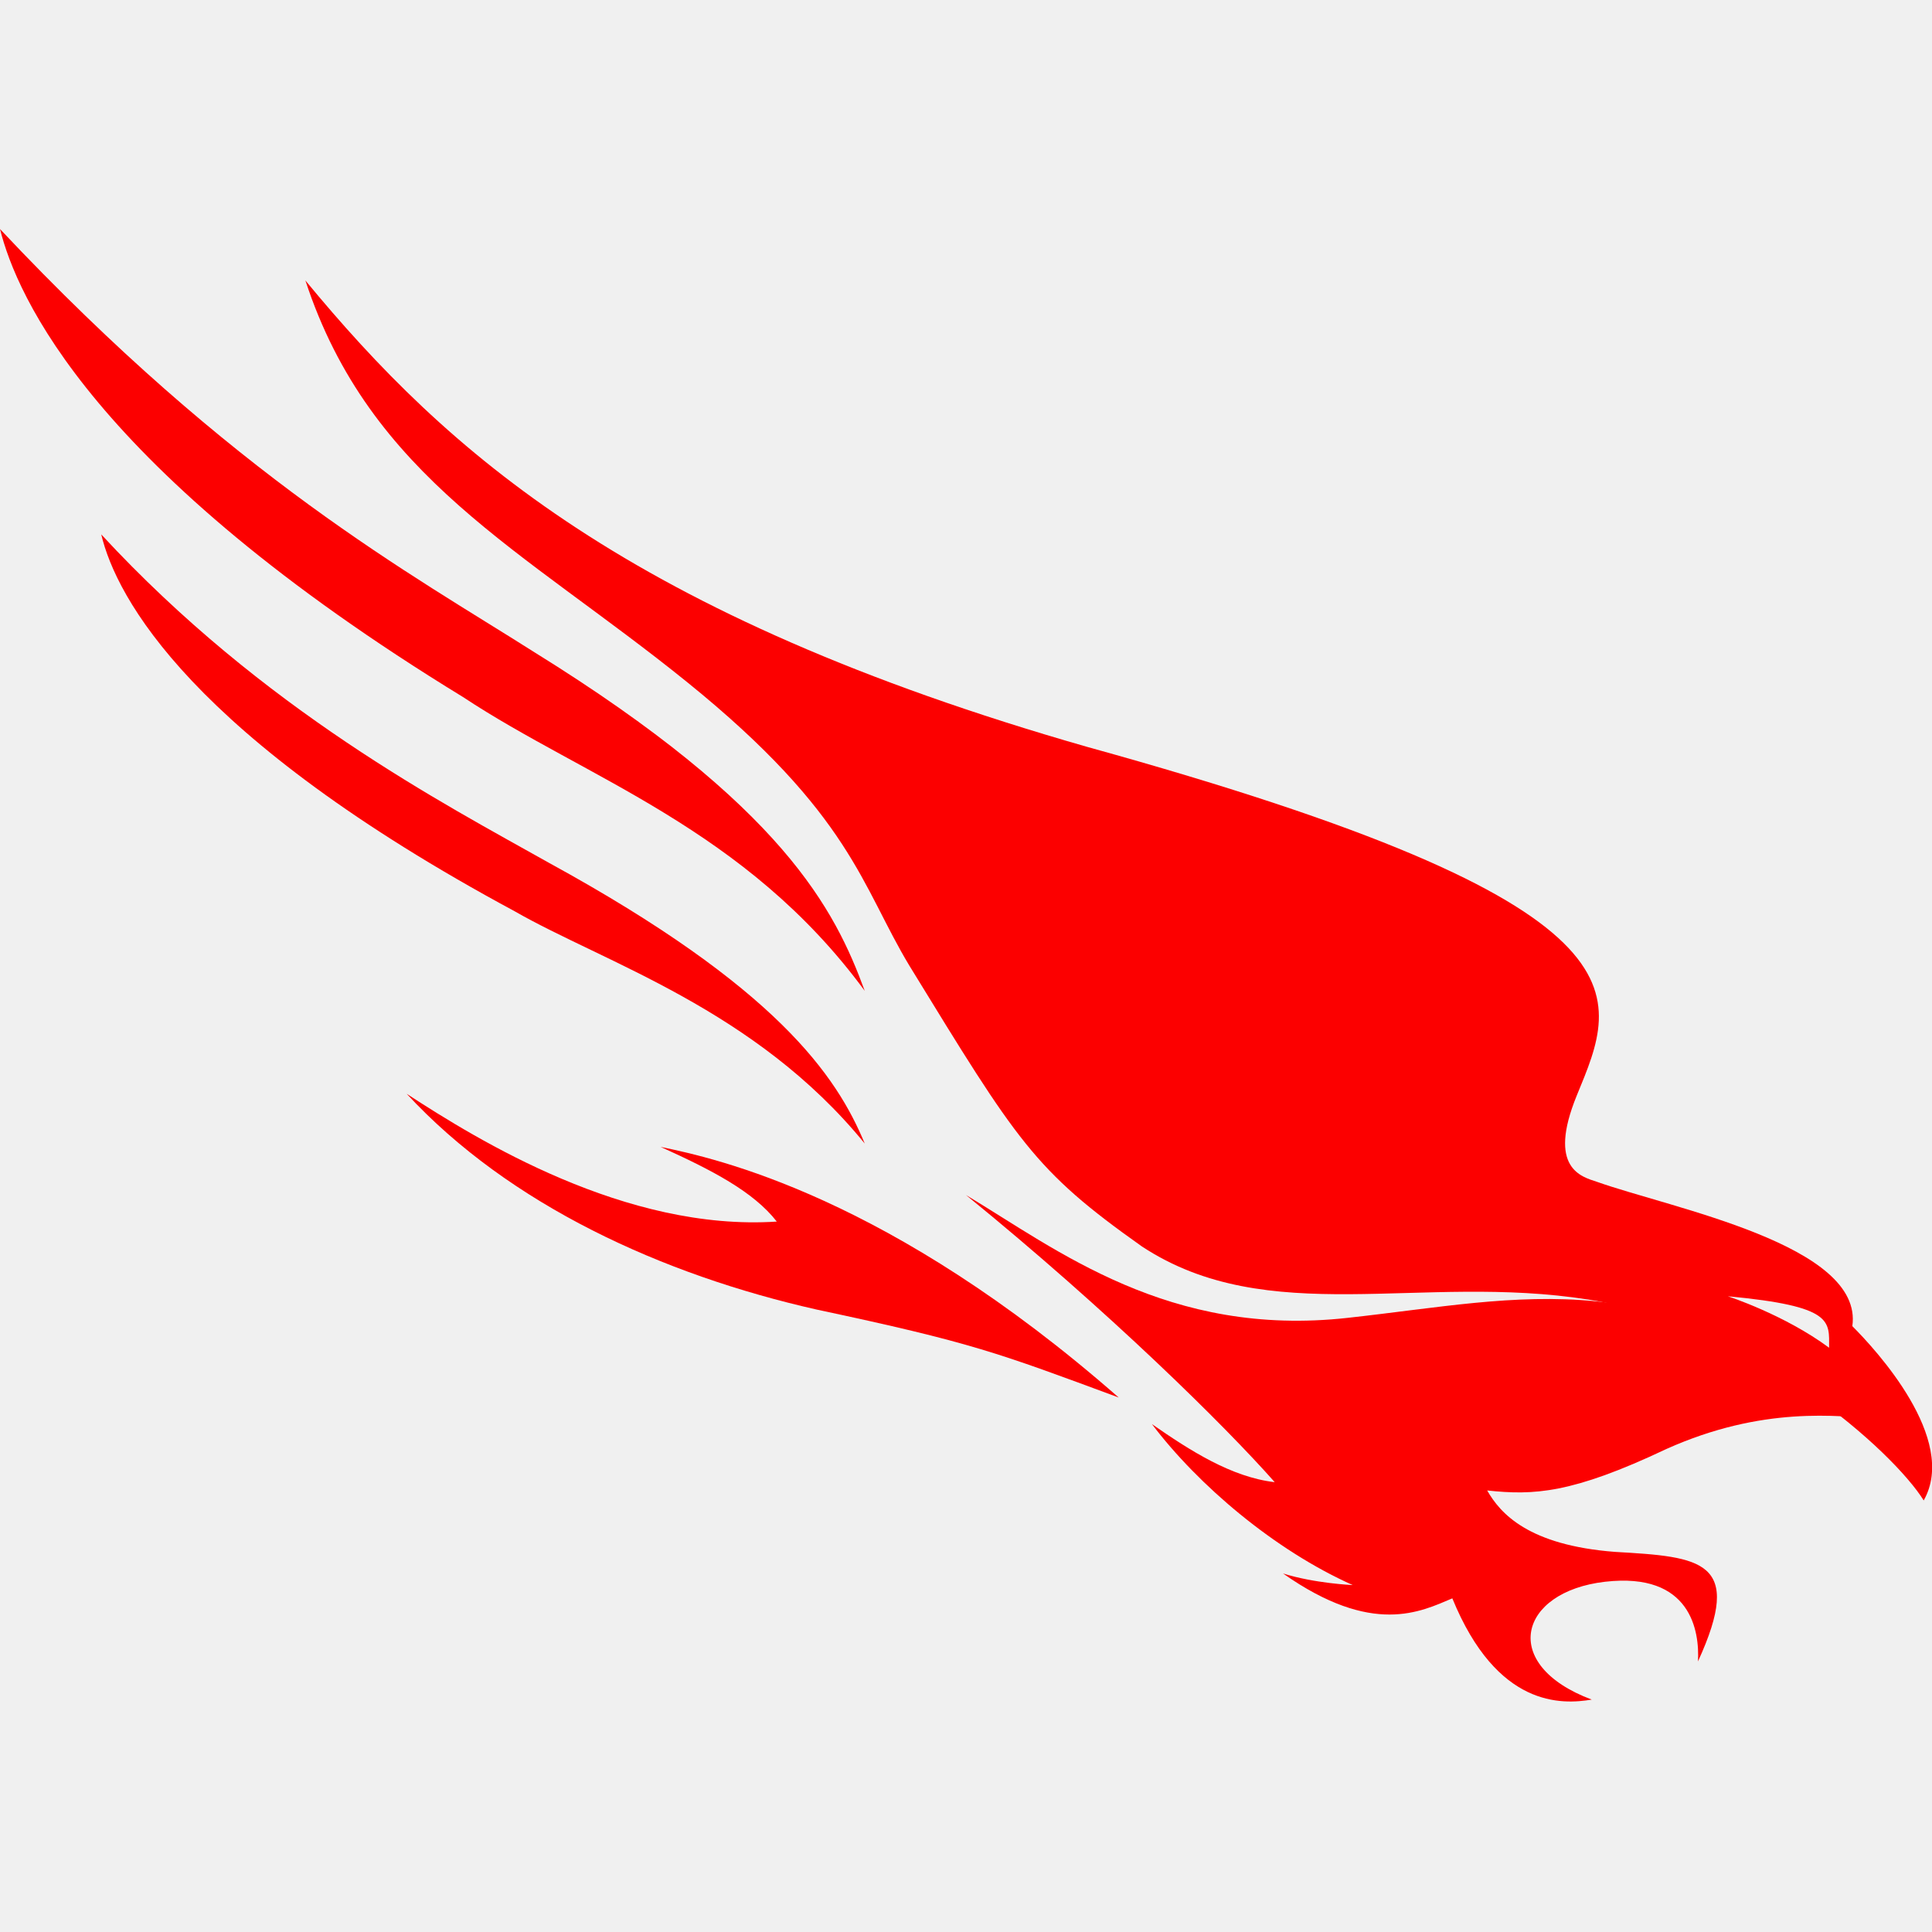
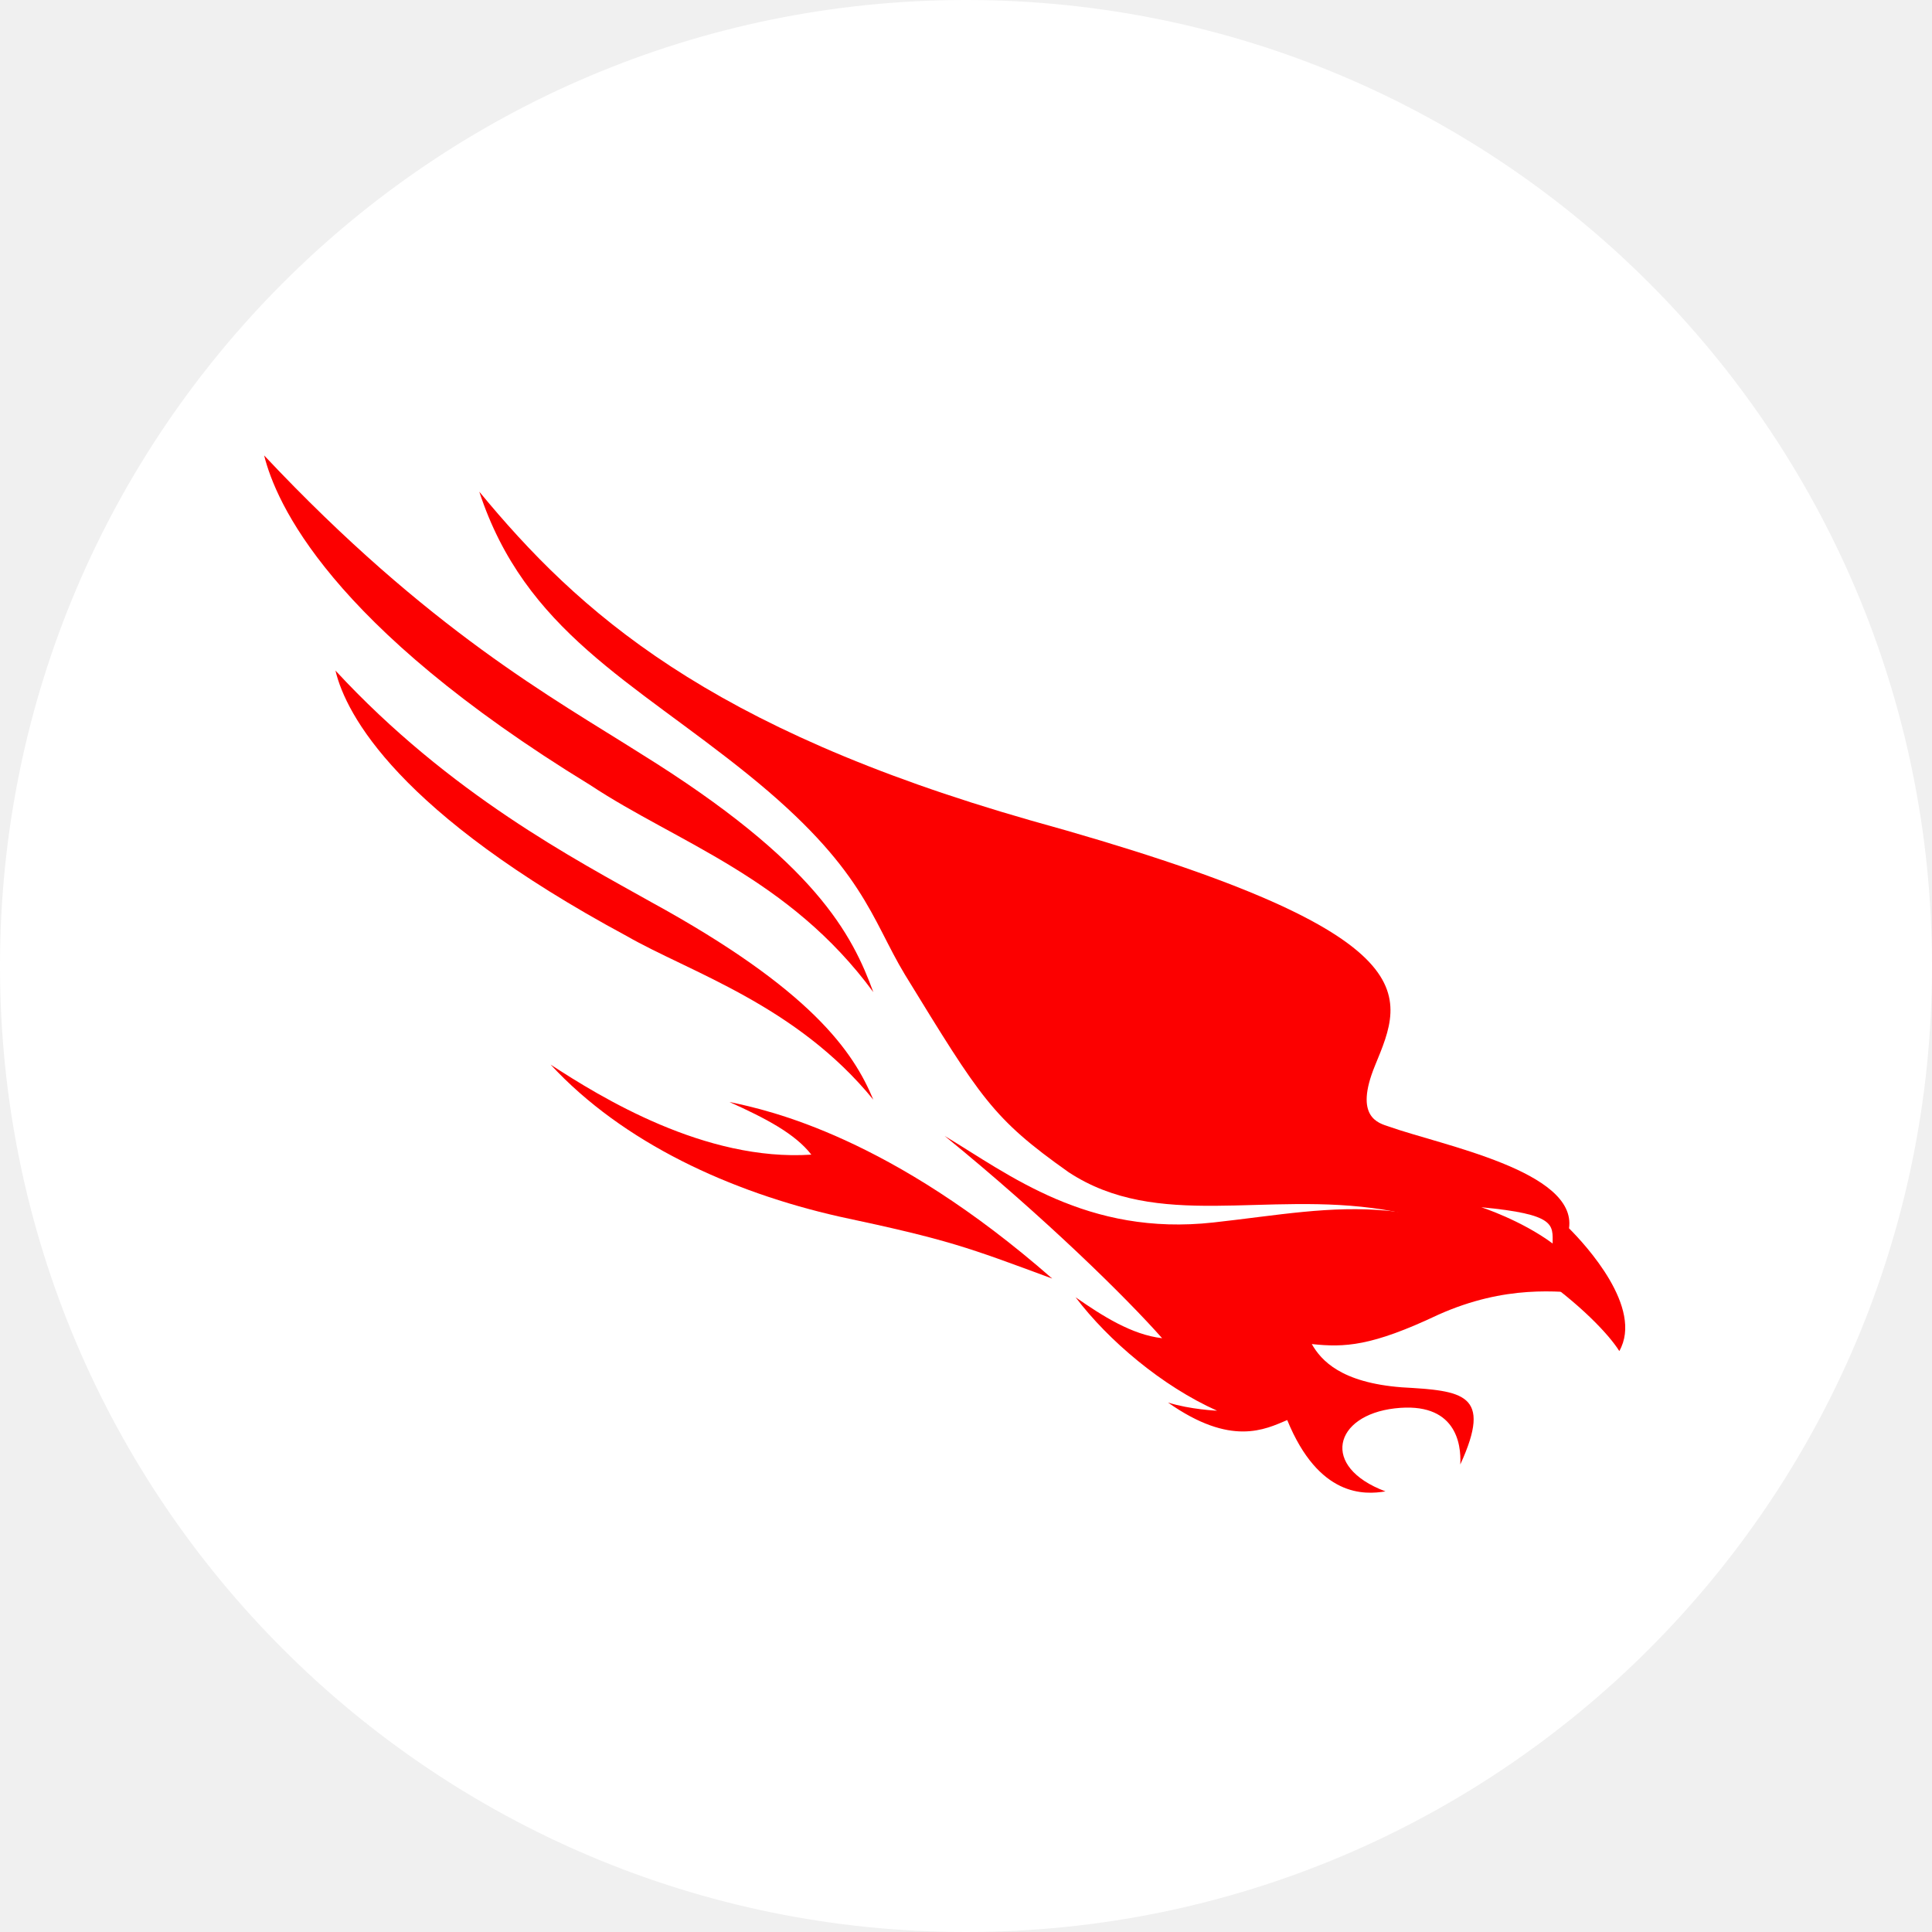
<svg xmlns="http://www.w3.org/2000/svg" width="512" height="512" viewBox="0 0 512 512" xml:space="preserve">
  <style type="text/css">
    .st0{fill-rule:evenodd;clip-rule:evenodd;fill:#FC0000;}
  </style>
-   <g transform="translate(0 60.694) scale(4.398625)">
+   <circle cx="256" cy="256" r="256" fill="#FFFFFF" />
+   <g transform="translate(70 120.694) scale(3.098625)">
    <g id="Page-1">
      <g id="Home-v4.1" transform="translate(-26, -22)">
        <g id="CS-Logo" transform="translate(26, 22)">
-           <path id="Fill-110" class="st0" d="M113.3,71.7c-2.6-0.2-7.1-0.8-12.9,1.8c-5.7,2.7-8,2.8-10.8,2.5c0.8,1.4,2.5,3.3,7.7,3.7               c5.2,0.3,7.8,0.5,5,6.6c0.1-1.8-0.4-5.4-5.6-4.8s-6.4,5-0.8,7.1c-1.8,0.3-5.7,0.5-8.4-6.1c-1.9,0.8-4.8,2.3-10.2-1.5               c1.9,0.6,4.2,0.7,4.2,0.7c-4.7-2.1-9.3-6-12.1-9.7c2.3,1.6,4.8,3.2,7.4,3.5c-3-3.4-10-10.3-18.6-17.3c5.5,3.3,12.2,8.6,23,7.4               C92.1,64.4,99.4,62.1,113.3,71.7" />
-           <path id="Fill-112" class="st0" d="M67.4,70.4c-7.3-2.7-8.8-3.3-18.2-5.3c-9.3-2.1-18.5-6.3-24.7-13c4.3,2.8,13.2,8.3,22.3,7.7               c-1.4-1.8-3.9-3.1-7-4.5C43.2,56,53.6,58.3,67.4,70.4" />
-           <path id="Fill-118" class="st0" d="M104.1,64.3c6.4,0.6,6.1,1.5,6.1,3.1C107.5,65.4,104.1,64.3,104.1,64.3 M65.5,31.2               C37.9,23.3,26.9,13.4,18.4,3.1c3.9,11.9,13.1,16.2,23,24.2s10.5,12.3,13.4,17.1c6.5,10.6,7.5,12.3,14,16.9               c7.6,5,16.8,1.6,26.9,3.2s18.4,9.2,20.2,12.1c2.1-3.7-2.9-9.1-4.3-10.5c0.7-4.9-10.9-7.1-15.4-8.7c-0.9-0.3-3-0.8-1.2-5.2               C97.5,46.1,100.2,40.8,65.5,31.2" />
-           <path id="Fill-114" class="st0" d="M52.1,45.9c-1.8-4.9-4.9-11.1-19.9-20.4C24.8,20.8,14.1,15,0,0c1,4,5.5,14.5,27.9,28.2               C35.3,33.1,44.9,36.1,52.1,45.9" />
-           <path id="Fill-116" class="st0" d="M52.1,55.1c-1.7-4.1-5.3-9.4-19-16.9c-6.4-3.6-17.2-9.2-27-19.8C7,22.2,11.5,30.6,31,41.1               C36.4,44.2,45.5,47,52.1,55.1" />
+           <path class="st0" d="M113.3,71.7c-2.6-0.2-7.1-0.8-12.9,1.8c-5.7,2.7-8,2.8-10.8,2.5c0.8,1.4,2.5,3.3,7.7,3.7               c5.2,0.3,7.8,0.5,5,6.6c0.1-1.8-0.4-5.4-5.6-4.8s-6.4,5-0.8,7.1c-1.8,0.3-5.7,0.5-8.4-6.1c-1.9,0.8-4.8,2.3-10.2-1.5               c1.9,0.6,4.2,0.7,4.2,0.7c-4.7-2.1-9.3-6-12.1-9.7c2.3,1.6,4.8,3.2,7.4,3.5c-3-3.4-10-10.3-18.6-17.3c5.5,3.3,12.2,8.6,23,7.4               C92.1,64.4,99.4,62.1,113.3,71.7" />
+           <path class="st0" d="M67.4,70.4c-7.3-2.7-8.8-3.3-18.2-5.3c-9.3-2.1-18.5-6.3-24.7-13c4.3,2.8,13.2,8.3,22.3,7.7               c-1.4-1.8-3.9-3.1-7-4.5C43.2,56,53.6,58.3,67.4,70.4" />
+           <path class="st0" d="M104.1,64.3c6.4,0.6,6.1,1.5,6.1,3.1C107.5,65.4,104.1,64.3,104.1,64.3 M65.5,31.2               C37.9,23.3,26.9,13.4,18.4,3.1c3.9,11.9,13.1,16.2,23,24.2s10.5,12.3,13.4,17.1c6.5,10.6,7.5,12.3,14,16.9               c7.6,5,16.8,1.6,26.9,3.2s18.4,9.2,20.2,12.1c2.1-3.7-2.9-9.1-4.3-10.5c0.7-4.9-10.9-7.1-15.4-8.7c-0.9-0.3-3-0.8-1.2-5.2               C97.5,46.1,100.2,40.8,65.5,31.2" />
+           <path class="st0" d="M52.1,45.9c-1.8-4.9-4.9-11.1-19.9-20.4C24.8,20.8,14.1,15,0,0c1,4,5.5,14.5,27.9,28.2               C35.3,33.1,44.9,36.1,52.1,45.9" />
+           <path class="st0" d="M52.1,55.1c-1.7-4.1-5.3-9.4-19-16.9c-6.4-3.6-17.2-9.2-27-19.8C7,22.2,11.5,30.6,31,41.1               C36.4,44.2,45.5,47,52.1,55.1" />
        </g>
      </g>
    </g>
  </g>
</svg>
